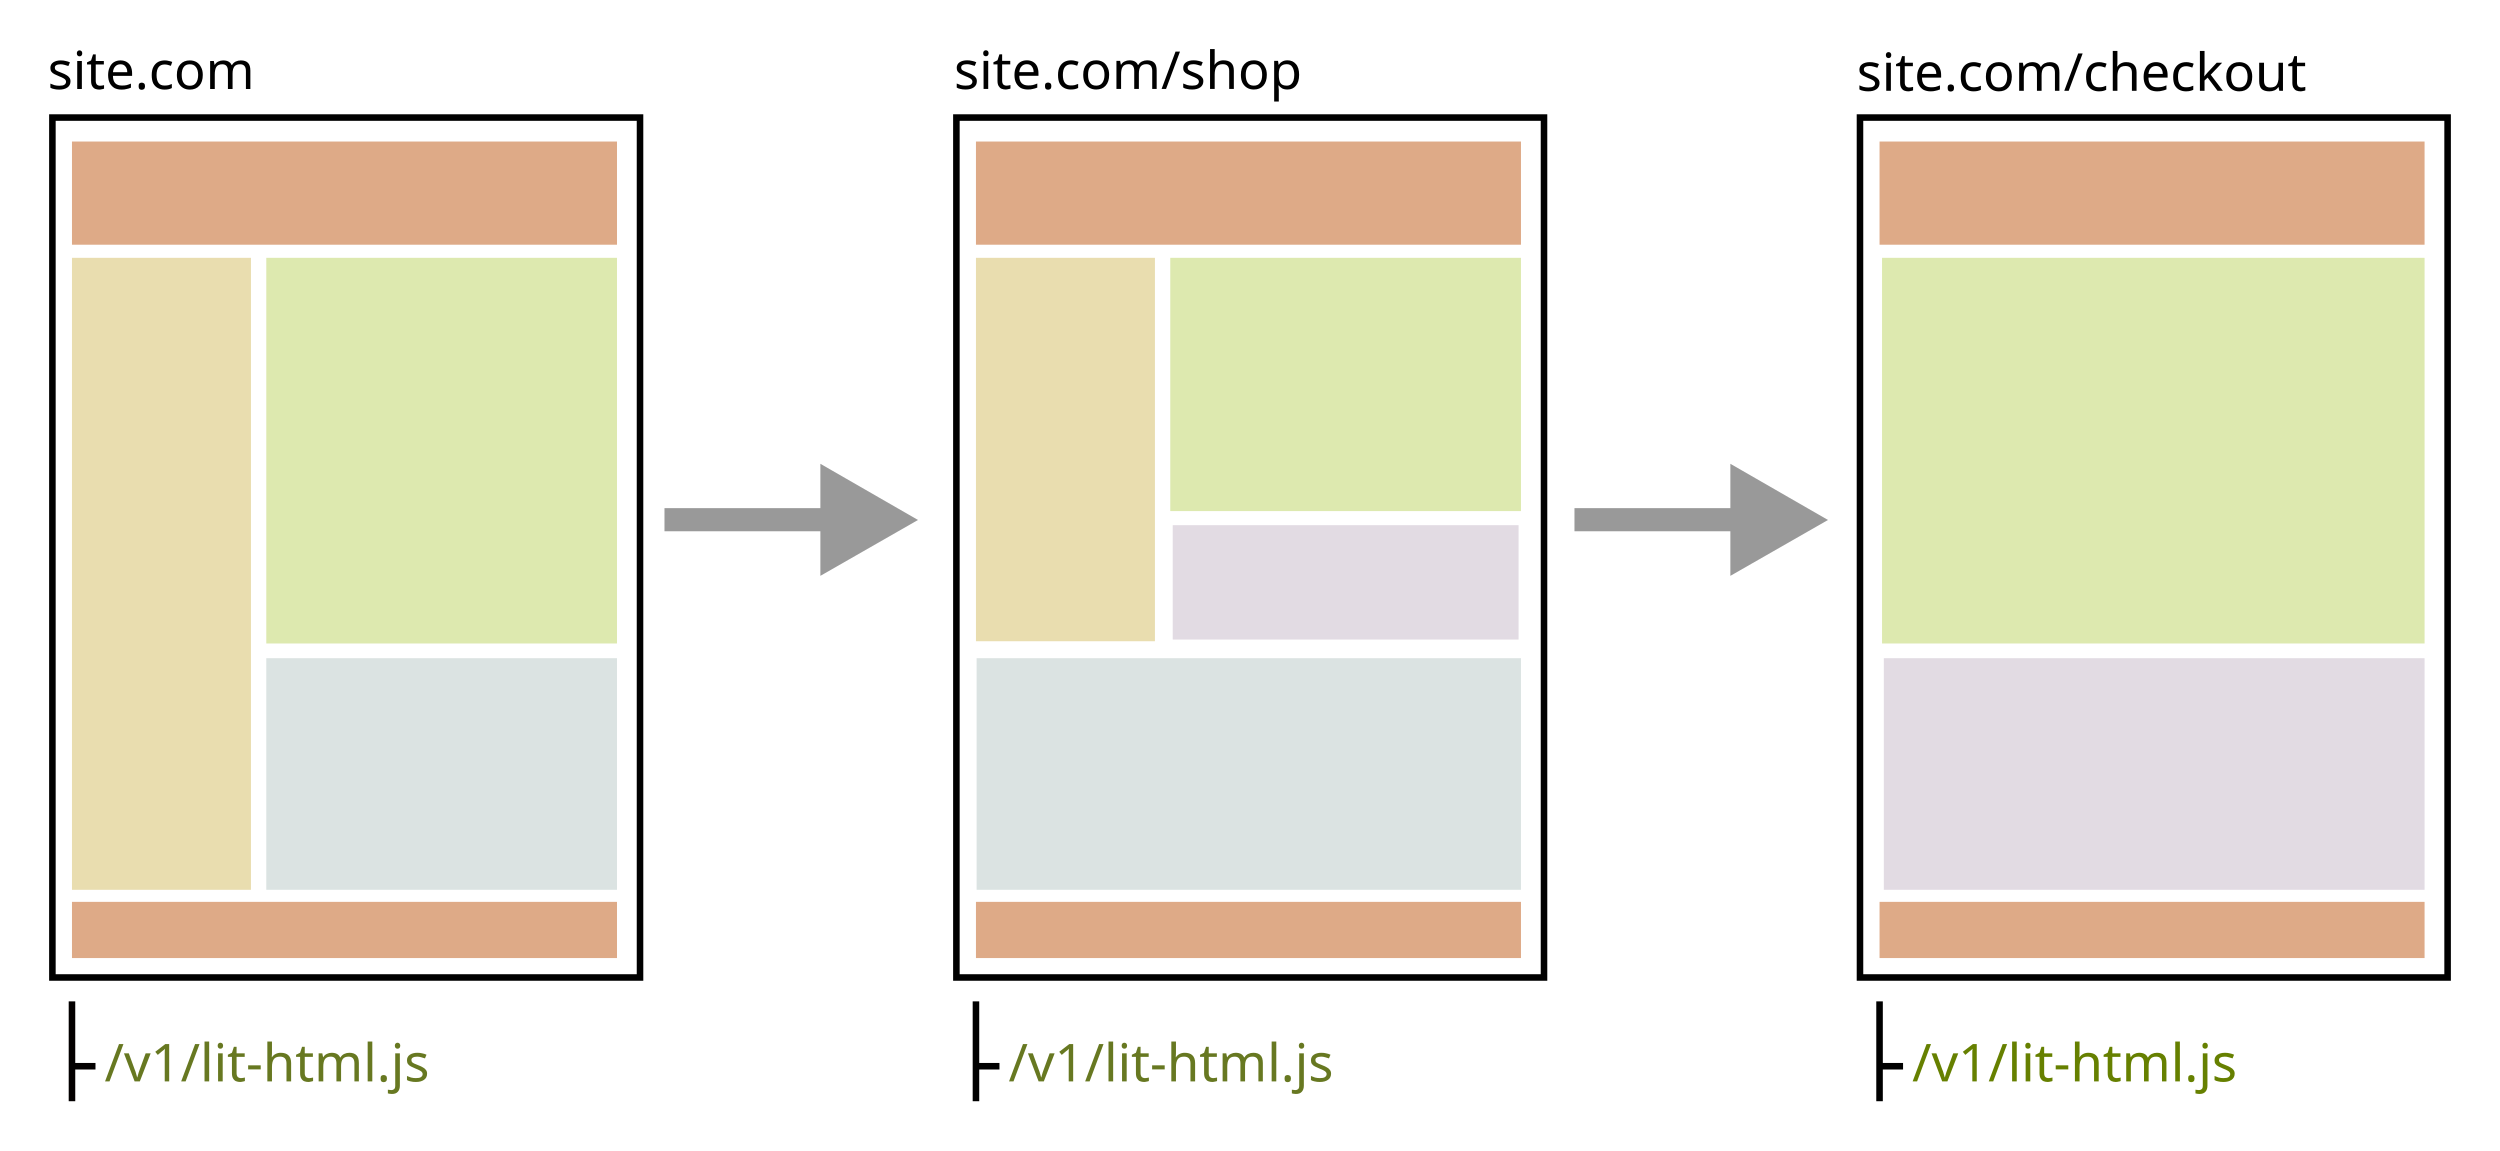
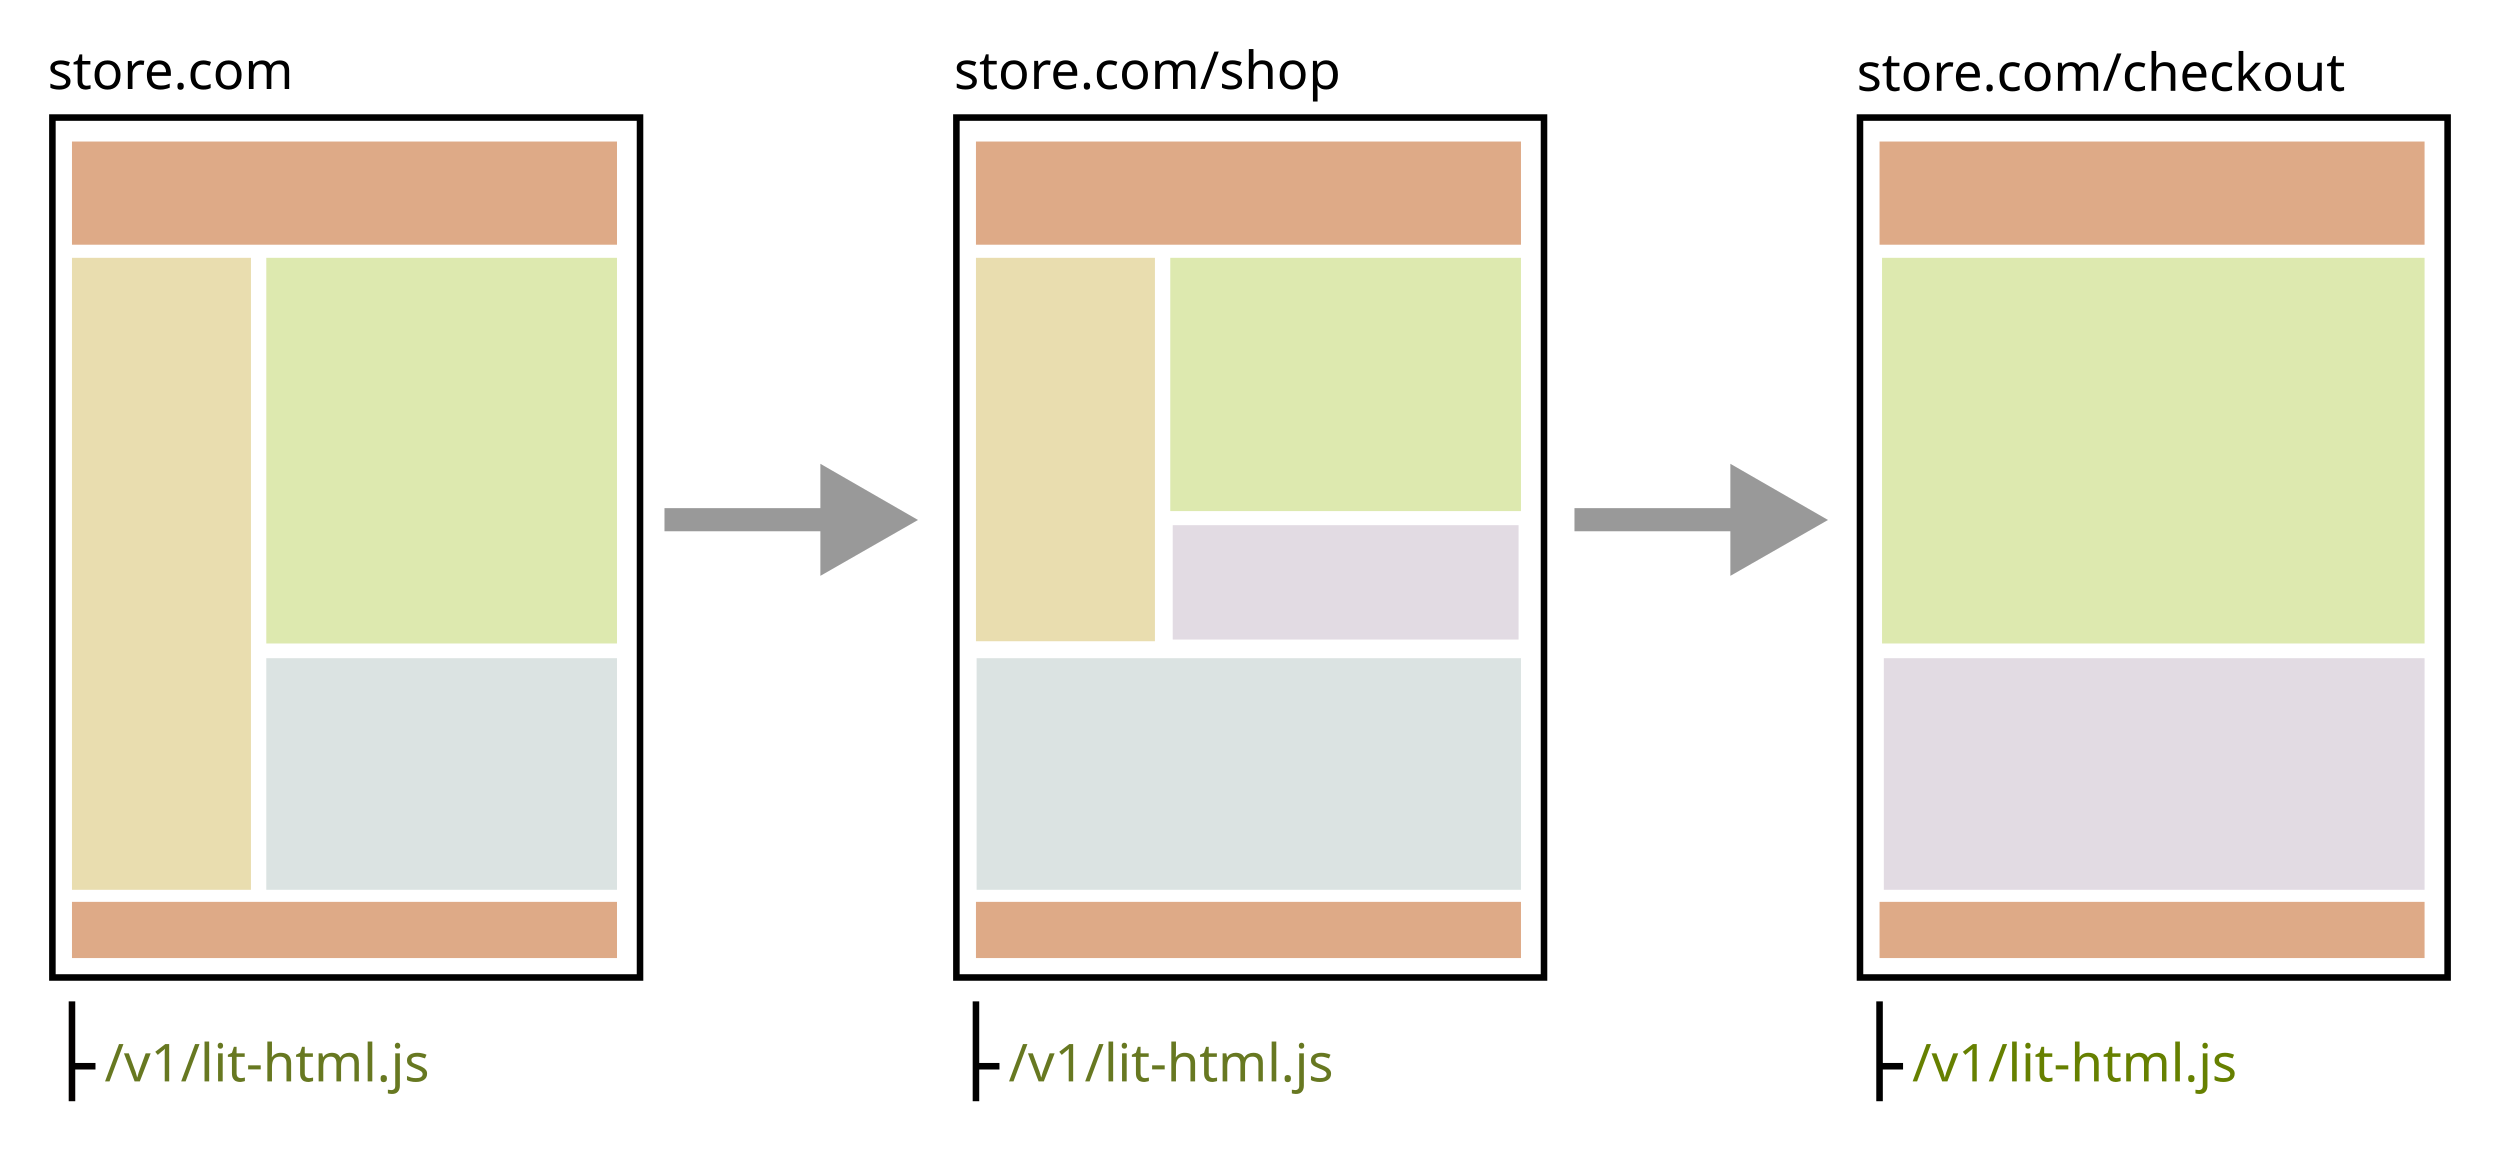
<svg xmlns="http://www.w3.org/2000/svg" width="763.353" height="351.25" viewBox="0 0 201.971 92.935">
  <path fill="none" stroke="#000" stroke-miterlimit="51" stroke-width=".529" d="M4.233 9.497h47.473v69.473H4.233z" />
  <path fill="#deaa87" d="M5.815 11.434h44.031v8.336H5.815zM5.815 72.86h44.031v4.54H5.815z" />
  <path fill="#e9ddaf" d="M5.815 20.829h14.459v51.057H5.815z" />
  <path fill="#dde9af" d="M21.513 20.829h28.333v31.157h-28.333z" />
  <path fill="#dbe3e2" d="M21.513 53.174h28.333v18.711h-28.333z" />
  <path stroke="#030000" stroke-width=".529" d="M5.815 80.899v8.067M5.866 86.139h1.848" />
  <text style="line-height:1.25" x="14.474" y="255.213" stroke-width=".265" font-family="sans-serif" font-size="10.583" font-weight="400" letter-spacing="0" transform="translate(-6.03125 -167.8464)" word-spacing="0">
    <tspan x="14.474" y="255.213" fill="#677821" font-size="4.233">/v1/lit-html.js</tspan>
  </text>
  <text style="line-height:1.25" x="9.883" y="175.038" stroke-width=".265" font-family="sans-serif" font-size="10.583" font-weight="400" letter-spacing="0" transform="translate(-6.03125 -167.8464)" word-spacing="0">
-     <tspan x="9.883" y="175.038" font-size="4.233">site.com</tspan>
+     <tspan x="9.883" y="175.038" font-size="4.233">store.com</tspan>
  </text>
  <path fill="none" stroke="#000" stroke-miterlimit="51" stroke-width=".529" d="M77.265 9.497h47.473v69.473h-47.473z" />
  <path fill="#deaa87" d="M78.846 11.434h44.031v8.336h-44.031zM78.846 72.86h44.031v4.54h-44.031z" />
  <path fill="#e9ddaf" d="M78.846 20.829h14.459v30.975h-14.459z" />
  <path fill="#dde9af" d="M94.544 20.829h28.333v20.461h-28.333z" />
  <path fill="#dbe3e2" d="M78.9 53.174h43.977v18.711h-43.977z" />
  <path fill="#999" stroke="#000" stroke-width=".529" d="M78.846 80.899v8.067" />
  <path fill="#999" stroke="#000" stroke-width=".529" d="M78.897 86.139h1.848" />
  <text style="line-height:1.25" x="87.505" y="255.213" stroke-width=".265" font-family="sans-serif" font-size="10.583" font-weight="400" letter-spacing="0" transform="translate(-6.03125 -167.8464)" word-spacing="0">
    <tspan x="87.505" y="255.213" fill="#677821" font-size="4.233">/v1/lit-html.js</tspan>
  </text>
  <path fill="#e2dbe3" d="M94.743 42.428h27.94v9.241h-27.94z" />
  <text style="line-height:1.25" x="83.105" y="175.031" stroke-width=".265" font-family="sans-serif" font-size="10.583" font-weight="400" letter-spacing="0" transform="translate(-6.03125 -167.8464)" word-spacing="0">
-     <tspan x="83.105" y="175.031" font-size="4.233">site.com/shop</tspan>
+     <tspan x="83.105" y="175.031" font-size="4.233">store.com/shop</tspan>
  </text>
  <path fill="none" stroke="#000" stroke-miterlimit="51" stroke-width=".529" d="M150.265 9.497h47.473v69.473h-47.473z" />
  <path fill="#deaa87" d="M151.846 11.434h44.031v8.336h-44.031zM151.846 72.86h44.031v4.54h-44.031z" />
  <path fill="#dde9af" d="M152.046 20.829h43.832v31.157h-43.832z" />
  <path fill="#e2dbe3" d="M152.191 53.174h43.686v18.711h-43.686z" />
  <path fill="#999" stroke="#000" stroke-width=".529" d="M151.846 80.899v8.067" />
  <path fill="#999" stroke="#000" stroke-width=".529" d="M151.897 86.139h1.848" />
  <text style="line-height:1.25" x="160.505" y="255.213" stroke-width=".265" font-family="sans-serif" font-size="10.583" font-weight="400" letter-spacing="0" transform="translate(-6.03125 -167.8464)" word-spacing="0">
    <tspan x="160.505" y="255.213" fill="#668000" font-size="4.233">/v1/lit-html.js</tspan>
  </text>
  <text style="line-height:1.25" x="156.032" y="175.177" stroke-width=".265" font-family="sans-serif" font-size="10.583" font-weight="400" letter-spacing="0" transform="translate(-6.03125 -167.8464)" word-spacing="0">
-     <tspan x="156.032" y="175.177" font-size="4.233">site.com/checkout</tspan>
+     <tspan x="156.032" y="175.177" font-size="4.233">store.com/checkout</tspan>
  </text>
  <path fill="#999" d="M74.163 42.008l-7.887-4.539v3.583h-12.594V42.918h12.594v3.604zM147.68 42.008l-7.887-4.539v3.583h-12.594V42.918h12.594v3.604z" />
</svg>
